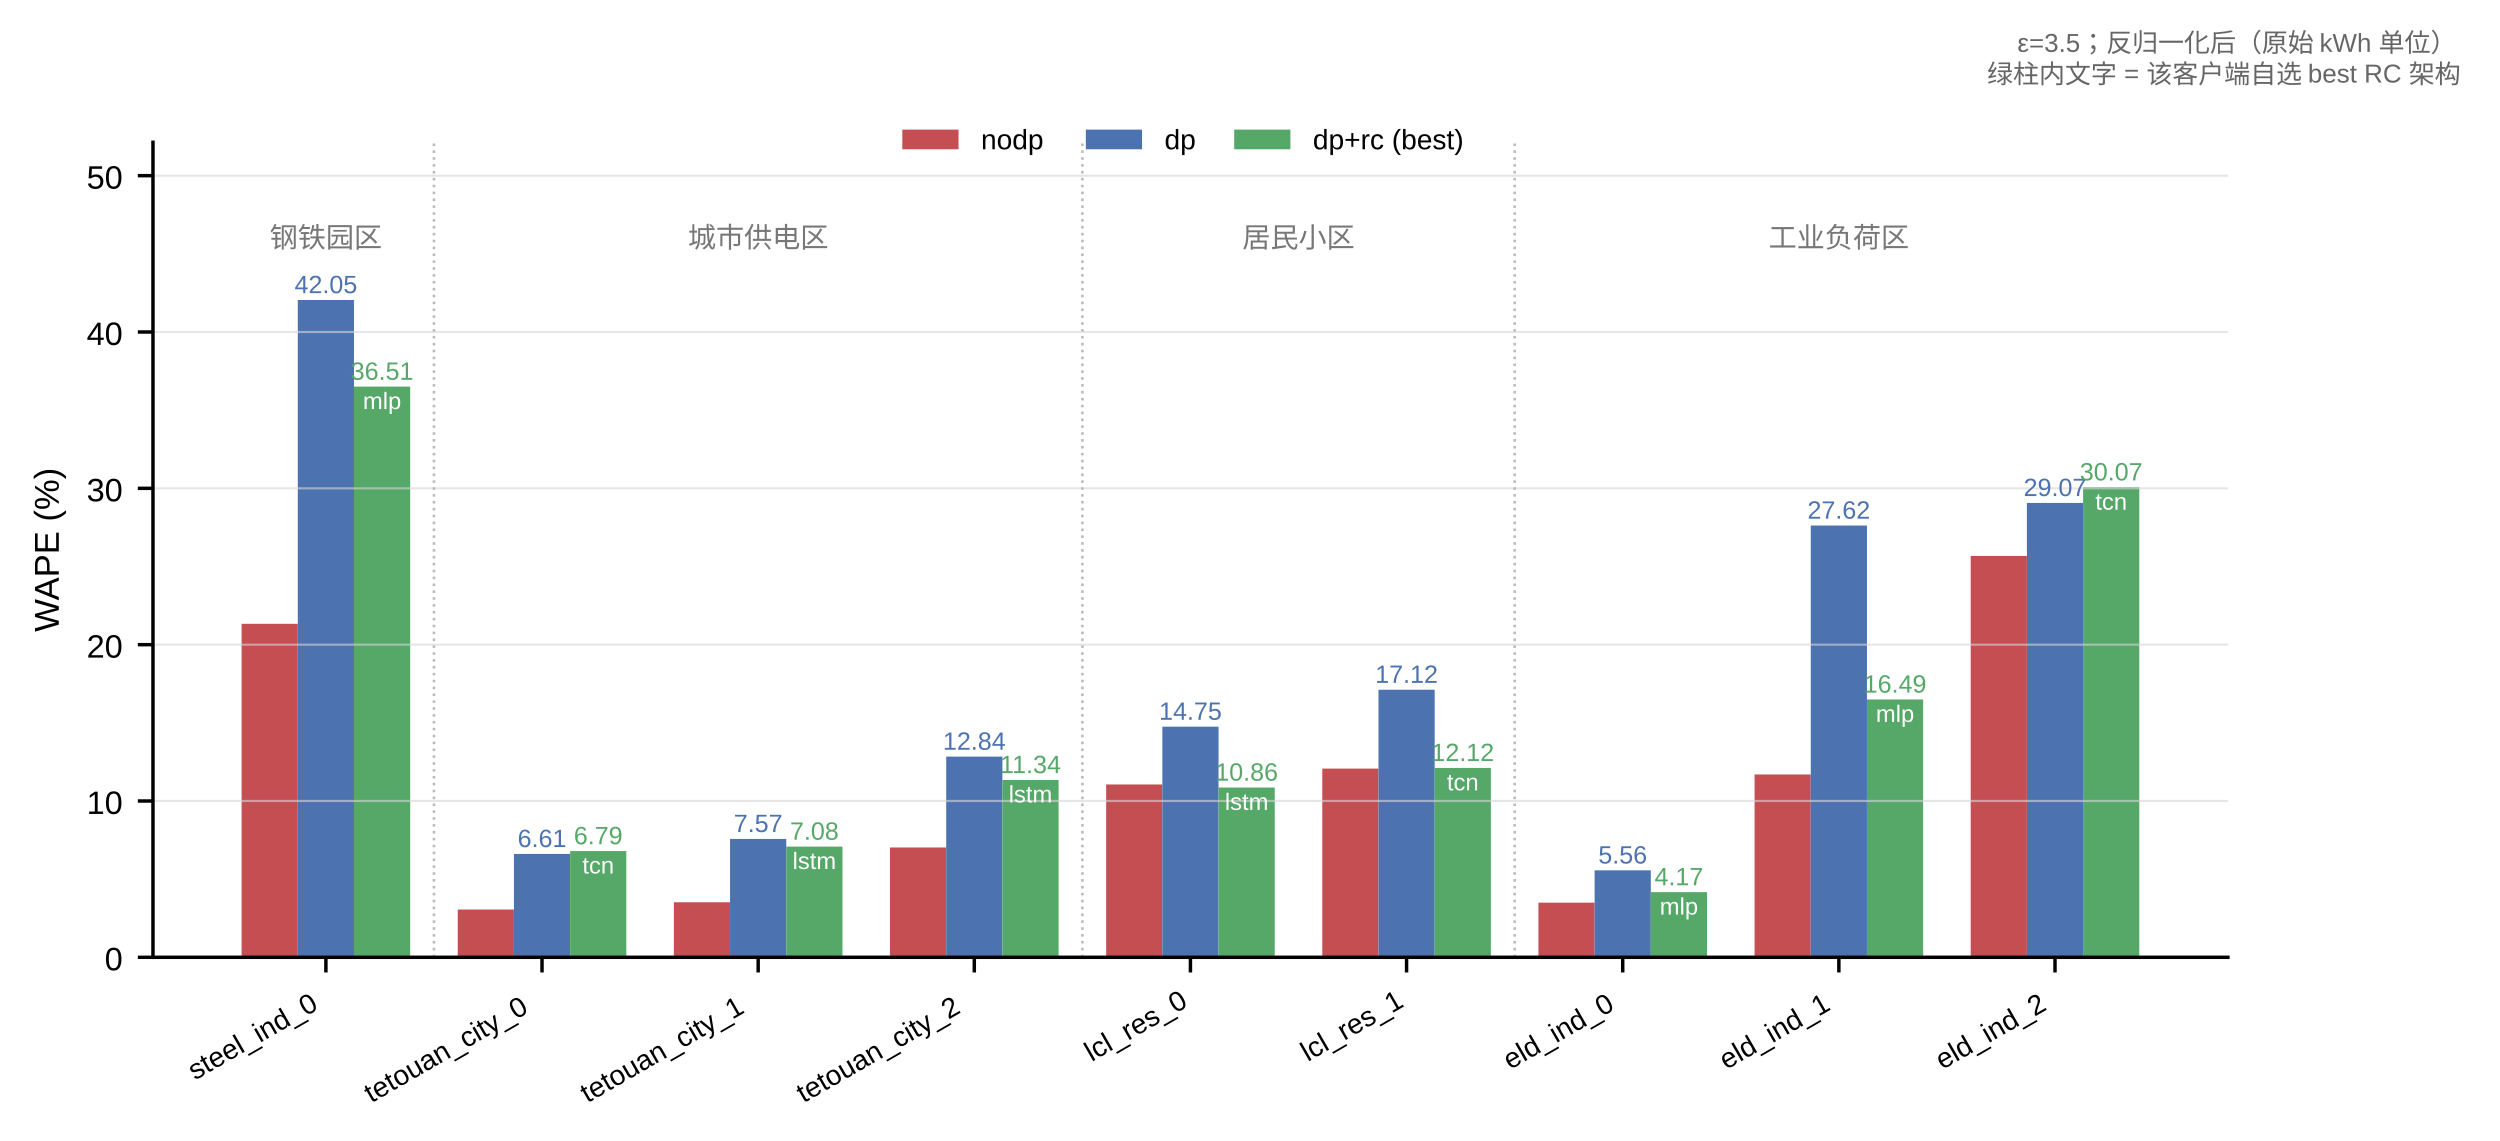
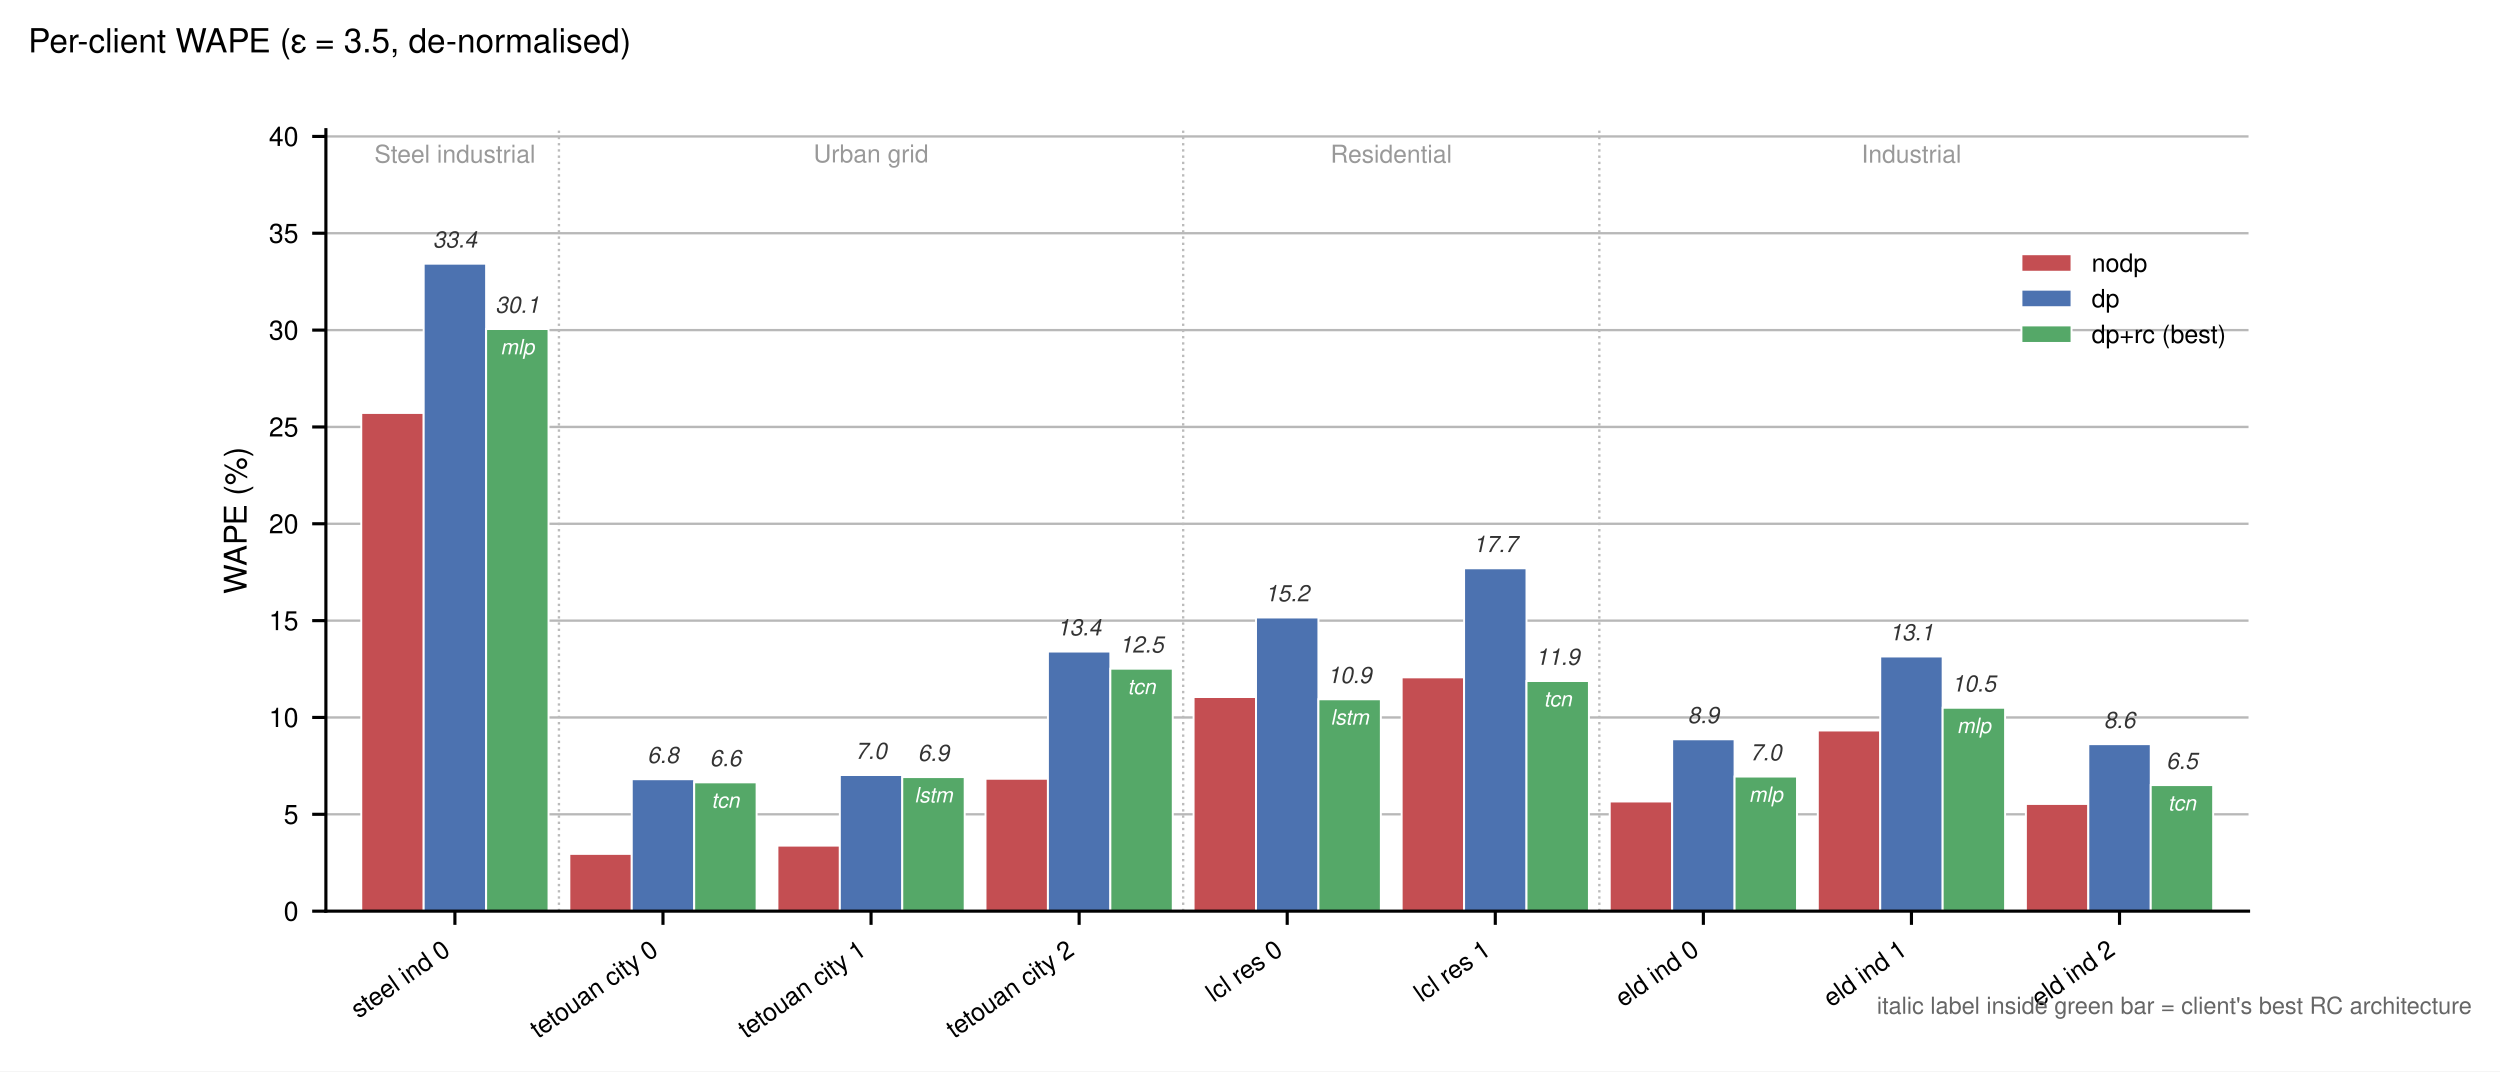
- <svg xmlns="http://www.w3.org/2000/svg" xmlns:xlink="http://www.w3.org/1999/xlink" width="578.188pt" height="263.821pt" viewBox="0 0 578.188 263.821" version="1.1">
+ <svg xmlns="http://www.w3.org/2000/svg" xmlns:xlink="http://www.w3.org/1999/xlink" width="638.496pt" height="273.609pt" viewBox="0 0 638.496 273.609" version="1.1">
  <defs>
    <style type="text/css">*{stroke-linejoin: round; stroke-linecap: butt}</style>
  </defs>
  <g id="figure_1">
    <g id="patch_1">
-       <path d="M 0 263.821  L 578.188 263.821  L 578.188 0  L 0 0  z " style="fill: #ffffff" />
+       <path d="M 0 273.609  L 638.496 273.609  L 638.496 0  L 0 0  z " style="fill: #ffffff" />
    </g>
    <g id="axes_1">
      <g id="patch_2">
-         <path d="M 35.38 221.4  L 515.26 221.4  L 515.26 32.904  L 35.38 32.904  z " style="fill: #ffffff" />
-       </g>
-       <g id="patch_3">
-         <path d="M 55.875 221.4  L 68.871 221.4  L 68.871 144.264  L 55.875 144.264  z " clip-path="url(#pe31893b11b)" style="fill: #c44e52" />
-       </g>
-       <g id="patch_4">
-         <path d="M 105.862 221.4  L 118.859 221.4  L 118.859 210.346  L 105.862 210.346  z " clip-path="url(#pe31893b11b)" style="fill: #c44e52" />
-       </g>
-       <g id="patch_5">
-         <path d="M 155.85 221.4  L 168.846 221.4  L 168.846 208.669  L 155.85 208.669  z " clip-path="url(#pe31893b11b)" style="fill: #c44e52" />
-       </g>
-       <g id="patch_6">
-         <path d="M 205.837 221.4  L 218.834 221.4  L 218.834 195.996  L 205.837 195.996  z " clip-path="url(#pe31893b11b)" style="fill: #c44e52" />
-       </g>
-       <g id="patch_7">
-         <path d="M 255.825 221.4  L 268.821 221.4  L 268.821 181.425  L 255.825 181.425  z " clip-path="url(#pe31893b11b)" style="fill: #c44e52" />
-       </g>
-       <g id="patch_8">
-         <path d="M 305.812 221.4  L 318.809 221.4  L 318.809 177.756  L 305.812 177.756  z " clip-path="url(#pe31893b11b)" style="fill: #c44e52" />
-       </g>
-       <g id="patch_9">
-         <path d="M 355.8 221.4  L 368.796 221.4  L 368.796 208.76  L 355.8 208.76  z " clip-path="url(#pe31893b11b)" style="fill: #c44e52" />
-       </g>
-       <g id="patch_10">
-         <path d="M 405.787 221.4  L 418.784 221.4  L 418.784 179.119  L 405.787 179.119  z " clip-path="url(#pe31893b11b)" style="fill: #c44e52" />
-       </g>
-       <g id="patch_11">
-         <path d="M 455.775 221.4  L 468.771 221.4  L 468.771 128.566  L 455.775 128.566  z " clip-path="url(#pe31893b11b)" style="fill: #c44e52" />
-       </g>
-       <g id="patch_12">
-         <path d="M 68.871 221.4  L 81.868 221.4  L 81.868 69.387  L 68.871 69.387  z " clip-path="url(#pe31893b11b)" style="fill: #4c72b0" />
-       </g>
-       <g id="patch_13">
-         <path d="M 118.859 221.4  L 131.856 221.4  L 131.856 197.487  L 118.859 197.487  z " clip-path="url(#pe31893b11b)" style="fill: #4c72b0" />
-       </g>
-       <g id="patch_14">
-         <path d="M 168.846 221.4  L 181.843 221.4  L 181.843 194.017  L 168.846 194.017  z " clip-path="url(#pe31893b11b)" style="fill: #4c72b0" />
-       </g>
-       <g id="patch_15">
-         <path d="M 218.834 221.4  L 231.831 221.4  L 231.831 174.979  L 218.834 174.979  z " clip-path="url(#pe31893b11b)" style="fill: #4c72b0" />
-       </g>
-       <g id="patch_16">
-         <path d="M 268.821 221.4  L 281.818 221.4  L 281.818 168.056  L 268.821 168.056  z " clip-path="url(#pe31893b11b)" style="fill: #4c72b0" />
-       </g>
-       <g id="patch_17">
-         <path d="M 318.809 221.4  L 331.806 221.4  L 331.806 159.514  L 318.809 159.514  z " clip-path="url(#pe31893b11b)" style="fill: #4c72b0" />
-       </g>
-       <g id="patch_18">
-         <path d="M 368.796 221.4  L 381.793 221.4  L 381.793 201.293  L 368.796 201.293  z " clip-path="url(#pe31893b11b)" style="fill: #4c72b0" />
-       </g>
-       <g id="patch_19">
-         <path d="M 418.784 221.4  L 431.781 221.4  L 431.781 121.542  L 418.784 121.542  z " clip-path="url(#pe31893b11b)" style="fill: #4c72b0" />
-       </g>
-       <g id="patch_20">
-         <path d="M 468.771 221.4  L 481.768 221.4  L 481.768 116.311  L 468.771 116.311  z " clip-path="url(#pe31893b11b)" style="fill: #4c72b0" />
-       </g>
-       <g id="patch_21">
-         <path d="M 81.868 221.4  L 94.865 221.4  L 94.865 89.419  L 81.868 89.419  z " clip-path="url(#pe31893b11b)" style="fill: #55a868" />
-       </g>
-       <g id="patch_22">
-         <path d="M 131.856 221.4  L 144.852 221.4  L 144.852 196.834  L 131.856 196.834  z " clip-path="url(#pe31893b11b)" style="fill: #55a868" />
-       </g>
-       <g id="patch_23">
-         <path d="M 181.843 221.4  L 194.84 221.4  L 194.84 195.793  L 181.843 195.793  z " clip-path="url(#pe31893b11b)" style="fill: #55a868" />
-       </g>
-       <g id="patch_24">
-         <path d="M 231.831 221.4  L 244.827 221.4  L 244.827 180.389  L 231.831 180.389  z " clip-path="url(#pe31893b11b)" style="fill: #55a868" />
-       </g>
-       <g id="patch_25">
-         <path d="M 281.818 221.4  L 294.815 221.4  L 294.815 182.13  L 281.818 182.13  z " clip-path="url(#pe31893b11b)" style="fill: #55a868" />
-       </g>
-       <g id="patch_26">
-         <path d="M 331.806 221.4  L 344.802 221.4  L 344.802 177.597  L 331.806 177.597  z " clip-path="url(#pe31893b11b)" style="fill: #55a868" />
-       </g>
-       <g id="patch_27">
-         <path d="M 381.793 221.4  L 394.79 221.4  L 394.79 206.321  L 381.793 206.321  z " clip-path="url(#pe31893b11b)" style="fill: #55a868" />
-       </g>
-       <g id="patch_28">
-         <path d="M 431.781 221.4  L 444.777 221.4  L 444.777 161.77  L 431.781 161.77  z " clip-path="url(#pe31893b11b)" style="fill: #55a868" />
-       </g>
-       <g id="patch_29">
-         <path d="M 481.768 221.4  L 494.765 221.4  L 494.765 112.69  L 481.768 112.69  z " clip-path="url(#pe31893b11b)" style="fill: #55a868" />
+         <path d="M 83.232 232.704  L 574.272 232.704  L 574.272 33.12  L 83.232 33.12  z " style="fill: #ffffff" />
      </g>
      <g id="matplotlib.axis_1">
        <g id="xtick_1">
          <g id="line2d_1">
            <defs>
-               <path id="mae142f0853" d="M 0 0  L 0 3.5  " style="stroke: #000000; stroke-width: 0.8" />
+               <path id="m968f1fcf17" d="M 0 0  L 0 3.5  " style="stroke: #000000; stroke-width: 0.8" />
            </defs>
            <g>
-               <use xlink:href="#mae142f0853" x="75.37" y="221.4" style="stroke: #000000; stroke-width: 0.8" />
+               <use xlink:href="#m968f1fcf17" x="116.181" y="232.704" style="stroke: #000000; stroke-width: 0.8" />
            </g>
          </g>
          <g id="text_1">
-             <text style="font-size: 6.5px; font-family: 'Microsoft YaHei', 'Arial', 'SimHei', 'DejaVu Sans', sans-serif" transform="translate(45.08547 249.9054) rotate(-30)">steel_ind_0</text>
+             <text style="font: 6.4px 'Helvetica', 'Arial', 'DejaVu Sans', sans-serif" transform="translate(91.55386 260.1895) rotate(-35)">steel ind 0</text>
          </g>
        </g>
        <g id="xtick_2">
          <g id="line2d_2">
            <g>
-               <use xlink:href="#mae142f0853" x="125.357" y="221.4" style="stroke: #000000; stroke-width: 0.8" />
+               <use xlink:href="#m968f1fcf17" x="169.323" y="232.704" style="stroke: #000000; stroke-width: 0.8" />
            </g>
          </g>
          <g id="text_2">
-             <text style="font-size: 6.5px; font-family: 'Microsoft YaHei', 'Arial', 'SimHei', 'DejaVu Sans', sans-serif" transform="translate(85.86489 255.1839) rotate(-30)">tetouan_city_0</text>
+             <text style="font: 6.4px 'Helvetica', 'Arial', 'DejaVu Sans', sans-serif" transform="translate(137.369 265.3059) rotate(-35)">tetouan city 0</text>
          </g>
        </g>
        <g id="xtick_3">
          <g id="line2d_3">
            <g>
-               <use xlink:href="#mae142f0853" x="175.345" y="221.4" style="stroke: #000000; stroke-width: 0.8" />
+               <use xlink:href="#m968f1fcf17" x="222.466" y="232.704" style="stroke: #000000; stroke-width: 0.8" />
            </g>
          </g>
          <g id="text_3">
-             <text style="font-size: 6.5px; font-family: 'Microsoft YaHei', 'Arial', 'SimHei', 'DejaVu Sans', sans-serif" transform="translate(135.8524 255.1839) rotate(-30)">tetouan_city_1</text>
+             <text style="font: 6.4px 'Helvetica', 'Arial', 'DejaVu Sans', sans-serif" transform="translate(190.5118 265.3059) rotate(-35)">tetouan city 1</text>
          </g>
        </g>
        <g id="xtick_4">
          <g id="line2d_4">
            <g>
-               <use xlink:href="#mae142f0853" x="225.332" y="221.4" style="stroke: #000000; stroke-width: 0.8" />
+               <use xlink:href="#m968f1fcf17" x="275.609" y="232.704" style="stroke: #000000; stroke-width: 0.8" />
            </g>
          </g>
          <g id="text_4">
-             <text style="font-size: 6.5px; font-family: 'Microsoft YaHei', 'Arial', 'SimHei', 'DejaVu Sans', sans-serif" transform="translate(185.8399 255.1839) rotate(-30)">tetouan_city_2</text>
+             <text style="font: 6.4px 'Helvetica', 'Arial', 'DejaVu Sans', sans-serif" transform="translate(243.6547 265.3059) rotate(-35)">tetouan city 2</text>
          </g>
        </g>
        <g id="xtick_5">
          <g id="line2d_5">
            <g>
-               <use xlink:href="#mae142f0853" x="275.32" y="221.4" style="stroke: #000000; stroke-width: 0.8" />
+               <use xlink:href="#m968f1fcf17" x="328.752" y="232.704" style="stroke: #000000; stroke-width: 0.8" />
            </g>
          </g>
          <g id="text_5">
-             <text style="font-size: 6.5px; font-family: 'Microsoft YaHei', 'Arial', 'SimHei', 'DejaVu Sans', sans-serif" transform="translate(252.4519 245.6236) rotate(-30)">lcl_res_0</text>
+             <text style="font: 6.4px 'Helvetica', 'Arial', 'DejaVu Sans', sans-serif" transform="translate(309.9609 256.1033) rotate(-35)">lcl res 0</text>
          </g>
        </g>
        <g id="xtick_6">
          <g id="line2d_6">
            <g>
-               <use xlink:href="#mae142f0853" x="325.307" y="221.4" style="stroke: #000000; stroke-width: 0.8" />
+               <use xlink:href="#m968f1fcf17" x="381.895" y="232.704" style="stroke: #000000; stroke-width: 0.8" />
            </g>
          </g>
          <g id="text_6">
-             <text style="font-size: 6.5px; font-family: 'Microsoft YaHei', 'Arial', 'SimHei', 'DejaVu Sans', sans-serif" transform="translate(302.4394 245.6236) rotate(-30)">lcl_res_1</text>
+             <text style="font: 6.4px 'Helvetica', 'Arial', 'DejaVu Sans', sans-serif" transform="translate(363.1038 256.1033) rotate(-35)">lcl res 1</text>
          </g>
        </g>
        <g id="xtick_7">
          <g id="line2d_7">
            <g>
-               <use xlink:href="#mae142f0853" x="375.295" y="221.4" style="stroke: #000000; stroke-width: 0.8" />
+               <use xlink:href="#m968f1fcf17" x="435.038" y="232.704" style="stroke: #000000; stroke-width: 0.8" />
            </g>
          </g>
          <g id="text_7">
-             <text style="font-size: 6.5px; font-family: 'Microsoft YaHei', 'Arial', 'SimHei', 'DejaVu Sans', sans-serif" transform="translate(349.257 247.4537) rotate(-30)">eld_ind_0</text>
+             <text style="font: 6.4px 'Helvetica', 'Arial', 'DejaVu Sans', sans-serif" transform="translate(414.4887 257.3342) rotate(-35)">eld ind 0</text>
          </g>
        </g>
        <g id="xtick_8">
          <g id="line2d_8">
            <g>
-               <use xlink:href="#mae142f0853" x="425.282" y="221.4" style="stroke: #000000; stroke-width: 0.8" />
+               <use xlink:href="#m968f1fcf17" x="488.181" y="232.704" style="stroke: #000000; stroke-width: 0.8" />
            </g>
          </g>
          <g id="text_8">
-             <text style="font-size: 6.5px; font-family: 'Microsoft YaHei', 'Arial', 'SimHei', 'DejaVu Sans', sans-serif" transform="translate(399.2445 247.4537) rotate(-30)">eld_ind_1</text>
+             <text style="font: 6.4px 'Helvetica', 'Arial', 'DejaVu Sans', sans-serif" transform="translate(467.6316 257.3342) rotate(-35)">eld ind 1</text>
          </g>
        </g>
        <g id="xtick_9">
          <g id="line2d_9">
            <g>
-               <use xlink:href="#mae142f0853" x="475.27" y="221.4" style="stroke: #000000; stroke-width: 0.8" />
+               <use xlink:href="#m968f1fcf17" x="541.323" y="232.704" style="stroke: #000000; stroke-width: 0.8" />
            </g>
          </g>
          <g id="text_9">
-             <text style="font-size: 6.5px; font-family: 'Microsoft YaHei', 'Arial', 'SimHei', 'DejaVu Sans', sans-serif" transform="translate(449.232 247.4537) rotate(-30)">eld_ind_2</text>
+             <text style="font: 6.4px 'Helvetica', 'Arial', 'DejaVu Sans', sans-serif" transform="translate(520.7745 257.3342) rotate(-35)">eld ind 2</text>
          </g>
        </g>
      </g>
      <g id="matplotlib.axis_2">
        <g id="ytick_1">
          <g id="line2d_10">
-             <path d="M 35.38 221.4  L 515.26 221.4  " clip-path="url(#pe31893b11b)" style="fill: none; stroke: #d6d6d6; stroke-opacity: 0.6; stroke-width: 0.5; stroke-linecap: square" />
+             <path d="M 83.232 232.704  L 574.272 232.704  " clip-path="url(#pafa26eeabe)" style="fill: none; stroke: #b0b0b0; stroke-opacity: 0.9; stroke-width: 0.6; stroke-linecap: square" />
          </g>
          <g id="line2d_11">
            <defs>
-               <path id="m4182c97a29" d="M 0 0  L -3.5 0  " style="stroke: #000000; stroke-width: 0.8" />
+               <path id="ma502454976" d="M 0 0  L -3.5 0  " style="stroke: #000000; stroke-width: 0.8" />
            </defs>
            <g>
-               <use xlink:href="#m4182c97a29" x="35.38" y="221.4" style="stroke: #000000; stroke-width: 0.8" />
+               <use xlink:href="#ma502454976" x="83.232" y="232.704" style="stroke: #000000; stroke-width: 0.8" />
            </g>
          </g>
          <g id="text_10">
-             <text style="font-size: 7.5px; font-family: 'Microsoft YaHei', 'Arial', 'SimHei', 'DejaVu Sans', sans-serif; text-anchor: end" x="28.38" y="224.398" transform="rotate(-0 28.37984 224.3977)">0</text>
+             <text style="font: 6.8px 'Helvetica', 'Arial', 'DejaVu Sans', sans-serif; text-anchor: end" x="76.232" y="235.138" transform="rotate(-0 76.232 235.1377)">0</text>
          </g>
        </g>
        <g id="ytick_2">
          <g id="line2d_12">
-             <path d="M 35.38 185.246  L 515.26 185.246  " clip-path="url(#pe31893b11b)" style="fill: none; stroke: #d6d6d6; stroke-opacity: 0.6; stroke-width: 0.5; stroke-linecap: square" />
+             <path d="M 83.232 207.971  L 574.272 207.971  " clip-path="url(#pafa26eeabe)" style="fill: none; stroke: #b0b0b0; stroke-opacity: 0.9; stroke-width: 0.6; stroke-linecap: square" />
          </g>
          <g id="line2d_13">
            <g>
-               <use xlink:href="#m4182c97a29" x="35.38" y="185.246" style="stroke: #000000; stroke-width: 0.8" />
+               <use xlink:href="#ma502454976" x="83.232" y="207.971" style="stroke: #000000; stroke-width: 0.8" />
            </g>
          </g>
          <g id="text_11">
-             <text style="font-size: 7.5px; font-family: 'Microsoft YaHei', 'Arial', 'SimHei', 'DejaVu Sans', sans-serif; text-anchor: end" x="28.38" y="188.244" transform="rotate(-0 28.37984 188.2441)">10</text>
+             <text style="font: 6.8px 'Helvetica', 'Arial', 'DejaVu Sans', sans-serif; text-anchor: end" x="76.232" y="210.405" transform="rotate(-0 76.232 210.4046)">5</text>
          </g>
        </g>
        <g id="ytick_3">
          <g id="line2d_14">
-             <path d="M 35.38 149.093  L 515.26 149.093  " clip-path="url(#pe31893b11b)" style="fill: none; stroke: #d6d6d6; stroke-opacity: 0.6; stroke-width: 0.5; stroke-linecap: square" />
+             <path d="M 83.232 183.238  L 574.272 183.238  " clip-path="url(#pafa26eeabe)" style="fill: none; stroke: #b0b0b0; stroke-opacity: 0.9; stroke-width: 0.6; stroke-linecap: square" />
          </g>
          <g id="line2d_15">
            <g>
-               <use xlink:href="#m4182c97a29" x="35.38" y="149.093" style="stroke: #000000; stroke-width: 0.8" />
+               <use xlink:href="#ma502454976" x="83.232" y="183.238" style="stroke: #000000; stroke-width: 0.8" />
            </g>
          </g>
          <g id="text_12">
-             <text style="font-size: 7.5px; font-family: 'Microsoft YaHei', 'Arial', 'SimHei', 'DejaVu Sans', sans-serif; text-anchor: end" x="28.38" y="152.091" transform="rotate(-0 28.37984 152.0906)">20</text>
+             <text style="font: 6.8px 'Helvetica', 'Arial', 'DejaVu Sans', sans-serif; text-anchor: end" x="76.232" y="185.672" transform="rotate(-0 76.232 185.6715)">10</text>
          </g>
        </g>
        <g id="ytick_4">
          <g id="line2d_16">
-             <path d="M 35.38 112.939  L 515.26 112.939  " clip-path="url(#pe31893b11b)" style="fill: none; stroke: #d6d6d6; stroke-opacity: 0.6; stroke-width: 0.5; stroke-linecap: square" />
+             <path d="M 83.232 158.505  L 574.272 158.505  " clip-path="url(#pafa26eeabe)" style="fill: none; stroke: #b0b0b0; stroke-opacity: 0.9; stroke-width: 0.6; stroke-linecap: square" />
          </g>
          <g id="line2d_17">
            <g>
-               <use xlink:href="#m4182c97a29" x="35.38" y="112.939" style="stroke: #000000; stroke-width: 0.8" />
+               <use xlink:href="#ma502454976" x="83.232" y="158.505" style="stroke: #000000; stroke-width: 0.8" />
            </g>
          </g>
          <g id="text_13">
-             <text style="font-size: 7.5px; font-family: 'Microsoft YaHei', 'Arial', 'SimHei', 'DejaVu Sans', sans-serif; text-anchor: end" x="28.38" y="115.937" transform="rotate(-0 28.37984 115.937)">30</text>
+             <text style="font: 6.8px 'Helvetica', 'Arial', 'DejaVu Sans', sans-serif; text-anchor: end" x="76.232" y="160.938" transform="rotate(-0 76.232 160.9384)">15</text>
          </g>
        </g>
        <g id="ytick_5">
          <g id="line2d_18">
-             <path d="M 35.38 76.786  L 515.26 76.786  " clip-path="url(#pe31893b11b)" style="fill: none; stroke: #d6d6d6; stroke-opacity: 0.6; stroke-width: 0.5; stroke-linecap: square" />
+             <path d="M 83.232 133.772  L 574.272 133.772  " clip-path="url(#pafa26eeabe)" style="fill: none; stroke: #b0b0b0; stroke-opacity: 0.9; stroke-width: 0.6; stroke-linecap: square" />
          </g>
          <g id="line2d_19">
            <g>
-               <use xlink:href="#m4182c97a29" x="35.38" y="76.786" style="stroke: #000000; stroke-width: 0.8" />
+               <use xlink:href="#ma502454976" x="83.232" y="133.772" style="stroke: #000000; stroke-width: 0.8" />
            </g>
          </g>
          <g id="text_14">
-             <text style="font-size: 7.5px; font-family: 'Microsoft YaHei', 'Arial', 'SimHei', 'DejaVu Sans', sans-serif; text-anchor: end" x="28.38" y="79.783" transform="rotate(-0 28.37984 79.78348)">40</text>
+             <text style="font: 6.8px 'Helvetica', 'Arial', 'DejaVu Sans', sans-serif; text-anchor: end" x="76.232" y="136.205" transform="rotate(-0 76.232 136.2054)">20</text>
          </g>
        </g>
        <g id="ytick_6">
          <g id="line2d_20">
-             <path d="M 35.38 40.632  L 515.26 40.632  " clip-path="url(#pe31893b11b)" style="fill: none; stroke: #d6d6d6; stroke-opacity: 0.6; stroke-width: 0.5; stroke-linecap: square" />
+             <path d="M 83.232 109.039  L 574.272 109.039  " clip-path="url(#pafa26eeabe)" style="fill: none; stroke: #b0b0b0; stroke-opacity: 0.9; stroke-width: 0.6; stroke-linecap: square" />
          </g>
          <g id="line2d_21">
            <g>
-               <use xlink:href="#m4182c97a29" x="35.38" y="40.632" style="stroke: #000000; stroke-width: 0.8" />
+               <use xlink:href="#ma502454976" x="83.232" y="109.039" style="stroke: #000000; stroke-width: 0.8" />
            </g>
          </g>
          <g id="text_15">
-             <text style="font-size: 7.5px; font-family: 'Microsoft YaHei', 'Arial', 'SimHei', 'DejaVu Sans', sans-serif; text-anchor: end" x="28.38" y="43.63" transform="rotate(-0 28.37984 43.62993)">50</text>
-           </g>
-         </g>
-         <g id="text_16">
-           <text style="font-size: 8px; font-family: 'Microsoft YaHei', 'Arial', 'SimHei', 'DejaVu Sans', sans-serif; text-anchor: middle" x="13.595" y="127.152" transform="rotate(-90 13.595 127.152)">WAPE (%)</text>
-         </g>
-       </g>
-       <g id="line2d_22">
-         <path d="M 100.364 221.4  L 100.364 32.904  " clip-path="url(#pe31893b11b)" style="fill: none; stroke-dasharray: 0.6,0.99; stroke-dashoffset: 0; stroke: #bbbbbb; stroke-width: 0.6" />
-       </g>
-       <g id="line2d_23">
-         <path d="M 250.326 221.4  L 250.326 32.904  " clip-path="url(#pe31893b11b)" style="fill: none; stroke-dasharray: 0.6,0.99; stroke-dashoffset: 0; stroke: #bbbbbb; stroke-width: 0.6" />
-       </g>
-       <g id="line2d_24">
-         <path d="M 350.301 221.4  L 350.301 32.904  " clip-path="url(#pe31893b11b)" style="fill: none; stroke-dasharray: 0.6,0.99; stroke-dashoffset: 0; stroke: #bbbbbb; stroke-width: 0.6" />
+             <text style="font: 6.8px 'Helvetica', 'Arial', 'DejaVu Sans', sans-serif; text-anchor: end" x="76.232" y="111.472" transform="rotate(-0 76.232 111.4723)">25</text>
+           </g>
+         </g>
+         <g id="ytick_7">
+           <g id="line2d_22">
+             <path d="M 83.232 84.306  L 574.272 84.306  " clip-path="url(#pafa26eeabe)" style="fill: none; stroke: #b0b0b0; stroke-opacity: 0.9; stroke-width: 0.6; stroke-linecap: square" />
+           </g>
+           <g id="line2d_23">
+             <g>
+               <use xlink:href="#ma502454976" x="83.232" y="84.306" style="stroke: #000000; stroke-width: 0.8" />
+             </g>
+           </g>
+           <g id="text_16">
+             <text style="font: 6.8px 'Helvetica', 'Arial', 'DejaVu Sans', sans-serif; text-anchor: end" x="76.232" y="86.739" transform="rotate(-0 76.232 86.7392)">30</text>
+           </g>
+         </g>
+         <g id="ytick_8">
+           <g id="line2d_24">
+             <path d="M 83.232 59.572  L 574.272 59.572  " clip-path="url(#pafa26eeabe)" style="fill: none; stroke: #b0b0b0; stroke-opacity: 0.9; stroke-width: 0.6; stroke-linecap: square" />
+           </g>
+           <g id="line2d_25">
+             <g>
+               <use xlink:href="#ma502454976" x="83.232" y="59.572" style="stroke: #000000; stroke-width: 0.8" />
+             </g>
+           </g>
+           <g id="text_17">
+             <text style="font: 6.8px 'Helvetica', 'Arial', 'DejaVu Sans', sans-serif; text-anchor: end" x="76.232" y="62.006" transform="rotate(-0 76.232 62.00613)">35</text>
+           </g>
+         </g>
+         <g id="ytick_9">
+           <g id="line2d_26">
+             <path d="M 83.232 34.839  L 574.272 34.839  " clip-path="url(#pafa26eeabe)" style="fill: none; stroke: #b0b0b0; stroke-opacity: 0.9; stroke-width: 0.6; stroke-linecap: square" />
+           </g>
+           <g id="line2d_27">
+             <g>
+               <use xlink:href="#ma502454976" x="83.232" y="34.839" style="stroke: #000000; stroke-width: 0.8" />
+             </g>
+           </g>
+           <g id="text_18">
+             <text style="font: 6.8px 'Helvetica', 'Arial', 'DejaVu Sans', sans-serif; text-anchor: end" x="76.232" y="37.273" transform="rotate(-0 76.232 37.27305)">40</text>
+           </g>
+         </g>
+         <g id="text_19">
+           <text style="font: 8px 'Helvetica', 'Arial', 'DejaVu Sans', sans-serif; text-anchor: middle" x="62.985" y="132.912" transform="rotate(-90 62.98537 132.912)">WAPE (%)</text>
+         </g>
+       </g>
+       <g id="patch_3">
+         <path d="M 92.266 232.704  L 108.209 232.704  L 108.209 105.466  L 92.266 105.466  z " clip-path="url(#pafa26eeabe)" style="fill: #c44e52; stroke: #ffffff; stroke-width: 0.5; stroke-linejoin: miter" />
+       </g>
+       <g id="patch_4">
+         <path d="M 145.409 232.704  L 161.352 232.704  L 161.352 218.074  L 145.409 218.074  z " clip-path="url(#pafa26eeabe)" style="fill: #c44e52; stroke: #ffffff; stroke-width: 0.5; stroke-linejoin: miter" />
+       </g>
+       <g id="patch_5">
+         <path d="M 198.552 232.704  L 214.495 232.704  L 214.495 215.967  L 198.552 215.967  z " clip-path="url(#pafa26eeabe)" style="fill: #c44e52; stroke: #ffffff; stroke-width: 0.5; stroke-linejoin: miter" />
+       </g>
+       <g id="patch_6">
+         <path d="M 251.695 232.704  L 267.638 232.704  L 267.638 198.896  L 251.695 198.896  z " clip-path="url(#pafa26eeabe)" style="fill: #c44e52; stroke: #ffffff; stroke-width: 0.5; stroke-linejoin: miter" />
+       </g>
+       <g id="patch_7">
+         <path d="M 304.838 232.704  L 320.781 232.704  L 320.781 178.01  L 304.838 178.01  z " clip-path="url(#pafa26eeabe)" style="fill: #c44e52; stroke: #ffffff; stroke-width: 0.5; stroke-linejoin: miter" />
+       </g>
+       <g id="patch_8">
+         <path d="M 357.981 232.704  L 373.923 232.704  L 373.923 172.99  L 357.981 172.99  z " clip-path="url(#pafa26eeabe)" style="fill: #c44e52; stroke: #ffffff; stroke-width: 0.5; stroke-linejoin: miter" />
+       </g>
+       <g id="patch_9">
+         <path d="M 411.123 232.704  L 427.066 232.704  L 427.066 204.693  L 411.123 204.693  z " clip-path="url(#pafa26eeabe)" style="fill: #c44e52; stroke: #ffffff; stroke-width: 0.5; stroke-linejoin: miter" />
+       </g>
+       <g id="patch_10">
+         <path d="M 464.266 232.704  L 480.209 232.704  L 480.209 186.567  L 464.266 186.567  z " clip-path="url(#pafa26eeabe)" style="fill: #c44e52; stroke: #ffffff; stroke-width: 0.5; stroke-linejoin: miter" />
+       </g>
+       <g id="patch_11">
+         <path d="M 517.409 232.704  L 533.352 232.704  L 533.352 205.322  L 517.409 205.322  z " clip-path="url(#pafa26eeabe)" style="fill: #c44e52; stroke: #ffffff; stroke-width: 0.5; stroke-linejoin: miter" />
+       </g>
+       <g id="patch_12">
+         <path d="M 108.209 232.704  L 124.152 232.704  L 124.152 67.349  L 108.209 67.349  z " clip-path="url(#pafa26eeabe)" style="fill: #4c72b0; stroke: #ffffff; stroke-width: 0.5; stroke-linejoin: miter" />
+       </g>
+       <g id="patch_13">
+         <path d="M 161.352 232.704  L 177.295 232.704  L 177.295 199.003  L 161.352 199.003  z " clip-path="url(#pafa26eeabe)" style="fill: #4c72b0; stroke: #ffffff; stroke-width: 0.5; stroke-linejoin: miter" />
+       </g>
+       <g id="patch_14">
+         <path d="M 214.495 232.704  L 230.438 232.704  L 230.438 197.945  L 214.495 197.945  z " clip-path="url(#pafa26eeabe)" style="fill: #4c72b0; stroke: #ffffff; stroke-width: 0.5; stroke-linejoin: miter" />
+       </g>
+       <g id="patch_15">
+         <path d="M 267.638 232.704  L 283.581 232.704  L 283.581 166.402  L 267.638 166.402  z " clip-path="url(#pafa26eeabe)" style="fill: #4c72b0; stroke: #ffffff; stroke-width: 0.5; stroke-linejoin: miter" />
+       </g>
+       <g id="patch_16">
+         <path d="M 320.781 232.704  L 336.723 232.704  L 336.723 157.7  L 320.781 157.7  z " clip-path="url(#pafa26eeabe)" style="fill: #4c72b0; stroke: #ffffff; stroke-width: 0.5; stroke-linejoin: miter" />
+       </g>
+       <g id="patch_17">
+         <path d="M 373.923 232.704  L 389.866 232.704  L 389.866 145.135  L 373.923 145.135  z " clip-path="url(#pafa26eeabe)" style="fill: #4c72b0; stroke: #ffffff; stroke-width: 0.5; stroke-linejoin: miter" />
+       </g>
+       <g id="patch_18">
+         <path d="M 427.066 232.704  L 443.009 232.704  L 443.009 188.811  L 427.066 188.811  z " clip-path="url(#pafa26eeabe)" style="fill: #4c72b0; stroke: #ffffff; stroke-width: 0.5; stroke-linejoin: miter" />
+       </g>
+       <g id="patch_19">
+         <path d="M 480.209 232.704  L 496.152 232.704  L 496.152 167.66  L 480.209 167.66  z " clip-path="url(#pafa26eeabe)" style="fill: #4c72b0; stroke: #ffffff; stroke-width: 0.5; stroke-linejoin: miter" />
+       </g>
+       <g id="patch_20">
+         <path d="M 533.352 232.704  L 549.295 232.704  L 549.295 190.057  L 533.352 190.057  z " clip-path="url(#pafa26eeabe)" style="fill: #4c72b0; stroke: #ffffff; stroke-width: 0.5; stroke-linejoin: miter" />
+       </g>
+       <g id="patch_21">
+         <path d="M 124.152 232.704  L 140.095 232.704  L 140.095 84.023  L 124.152 84.023  z " clip-path="url(#pafa26eeabe)" style="fill: #55a868; stroke: #ffffff; stroke-width: 0.5; stroke-linejoin: miter" />
+       </g>
+       <g id="patch_22">
+         <path d="M 177.295 232.704  L 193.238 232.704  L 193.238 199.811  L 177.295 199.811  z " clip-path="url(#pafa26eeabe)" style="fill: #55a868; stroke: #ffffff; stroke-width: 0.5; stroke-linejoin: miter" />
+       </g>
+       <g id="patch_23">
+         <path d="M 230.438 232.704  L 246.381 232.704  L 246.381 198.468  L 230.438 198.468  z " clip-path="url(#pafa26eeabe)" style="fill: #55a868; stroke: #ffffff; stroke-width: 0.5; stroke-linejoin: miter" />
+       </g>
+       <g id="patch_24">
+         <path d="M 283.581 232.704  L 299.523 232.704  L 299.523 170.788  L 283.581 170.788  z " clip-path="url(#pafa26eeabe)" style="fill: #55a868; stroke: #ffffff; stroke-width: 0.5; stroke-linejoin: miter" />
+       </g>
+       <g id="patch_25">
+         <path d="M 336.723 232.704  L 352.666 232.704  L 352.666 178.59  L 336.723 178.59  z " clip-path="url(#pafa26eeabe)" style="fill: #55a868; stroke: #ffffff; stroke-width: 0.5; stroke-linejoin: miter" />
+       </g>
+       <g id="patch_26">
+         <path d="M 389.866 232.704  L 405.809 232.704  L 405.809 173.93  L 389.866 173.93  z " clip-path="url(#pafa26eeabe)" style="fill: #55a868; stroke: #ffffff; stroke-width: 0.5; stroke-linejoin: miter" />
+       </g>
+       <g id="patch_27">
+         <path d="M 443.009 232.704  L 458.952 232.704  L 458.952 198.325  L 443.009 198.325  z " clip-path="url(#pafa26eeabe)" style="fill: #55a868; stroke: #ffffff; stroke-width: 0.5; stroke-linejoin: miter" />
+       </g>
+       <g id="patch_28">
+         <path d="M 496.152 232.704  L 512.095 232.704  L 512.095 180.752  L 496.152 180.752  z " clip-path="url(#pafa26eeabe)" style="fill: #55a868; stroke: #ffffff; stroke-width: 0.5; stroke-linejoin: miter" />
+       </g>
+       <g id="patch_29">
+         <path d="M 549.295 232.704  L 565.238 232.704  L 565.238 200.503  L 549.295 200.503  z " clip-path="url(#pafa26eeabe)" style="fill: #55a868; stroke: #ffffff; stroke-width: 0.5; stroke-linejoin: miter" />
+       </g>
+       <g id="line2d_28">
+         <path d="M 142.752 232.704  L 142.752 33.12  " clip-path="url(#pafa26eeabe)" style="fill: none; stroke-dasharray: 0.6,0.99; stroke-dashoffset: 0; stroke: #bbbbbb; stroke-width: 0.6" />
+       </g>
+       <g id="line2d_29">
+         <path d="M 302.181 232.704  L 302.181 33.12  " clip-path="url(#pafa26eeabe)" style="fill: none; stroke-dasharray: 0.6,0.99; stroke-dashoffset: 0; stroke: #bbbbbb; stroke-width: 0.6" />
+       </g>
+       <g id="line2d_30">
+         <path d="M 408.466 232.704  L 408.466 33.12  " clip-path="url(#pafa26eeabe)" style="fill: none; stroke-dasharray: 0.6,0.99; stroke-dashoffset: 0; stroke: #bbbbbb; stroke-width: 0.6" />
      </g>
      <g id="patch_30">
-         <path d="M 35.38 221.4  L 35.38 32.904  " style="fill: none; stroke: #000000; stroke-width: 0.8; stroke-linejoin: miter; stroke-linecap: square" />
+         <path d="M 83.232 232.704  L 83.232 33.12  " style="fill: none; stroke: #000000; stroke-width: 0.8; stroke-linejoin: miter; stroke-linecap: square" />
      </g>
      <g id="patch_31">
-         <path d="M 35.38 221.4  L 515.26 221.4  " style="fill: none; stroke: #000000; stroke-width: 0.8; stroke-linejoin: miter; stroke-linecap: square" />
-       </g>
-       <g id="text_17">
-         <text style="font-size: 5.8px; font-family: 'Microsoft YaHei', 'Arial', 'SimHei', 'DejaVu Sans', sans-serif; text-anchor: middle; fill: #4c72b0" x="75.37" y="67.801" transform="rotate(-0 75.36984 67.80064)">42.05</text>
-       </g>
-       <g id="text_18">
-         <text style="font-size: 5.8px; font-family: 'Microsoft YaHei', 'Arial', 'SimHei', 'DejaVu Sans', sans-serif; text-anchor: middle; fill: #55a868" x="88.367" y="87.832" transform="rotate(-0 88.36659 87.83241)">36.51</text>
-       </g>
-       <g id="text_19">
-         <text style="font-size: 5.5px; font-family: 'Microsoft YaHei', 'Arial', 'SimHei', 'DejaVu Sans', sans-serif; text-anchor: middle; fill: #ffffff" x="88.367" y="94.611" transform="rotate(-0 88.36659 94.61081)">mlp</text>
+         <path d="M 83.232 232.704  L 574.272 232.704  " style="fill: none; stroke: #000000; stroke-width: 0.8; stroke-linejoin: miter; stroke-linecap: square" />
      </g>
      <g id="text_20">
-         <text style="font-size: 5.8px; font-family: 'Microsoft YaHei', 'Arial', 'SimHei', 'DejaVu Sans', sans-serif; text-anchor: middle; fill: #4c72b0" x="125.357" y="195.901" transform="rotate(-0 125.3573 195.9009)">6.61</text>
+         <text style="fill: #333333; font: italic 5.8px 'Helvetica', 'Arial', 'DejaVu Sans', sans-serif; text-anchor: middle" x="116.181" y="63.219" transform="rotate(-0 116.1806 63.21943)">33.4</text>
      </g>
      <g id="text_21">
-         <text style="font-size: 5.8px; font-family: 'Microsoft YaHei', 'Arial', 'SimHei', 'DejaVu Sans', sans-serif; text-anchor: middle; fill: #55a868" x="138.354" y="195.248" transform="rotate(-0 138.3541 195.2475)">6.79</text>
+         <text style="fill: #333333; font: italic 5.8px 'Helvetica', 'Arial', 'DejaVu Sans', sans-serif; text-anchor: middle" x="132.123" y="79.894" transform="rotate(-0 132.1234 79.89398)">30.1</text>
      </g>
      <g id="text_22">
-         <text style="font-size: 5.5px; font-family: 'Microsoft YaHei', 'Arial', 'SimHei', 'DejaVu Sans', sans-serif; text-anchor: middle; fill: #ffffff" x="138.354" y="202.026" transform="rotate(-0 138.3541 202.0259)">tcn</text>
+         <text style="fill: #ffffff; font: italic 5.4px 'Helvetica', 'Arial', 'DejaVu Sans', sans-serif; text-anchor: middle" x="132.123" y="90.493" transform="rotate(-0 132.1234 90.49269)">mlp</text>
      </g>
      <g id="text_23">
-         <text style="font-size: 5.8px; font-family: 'Microsoft YaHei', 'Arial', 'SimHei', 'DejaVu Sans', sans-serif; text-anchor: middle; fill: #4c72b0" x="175.345" y="192.431" transform="rotate(-0 175.3448 192.4308)">7.57</text>
+         <text style="fill: #333333; font: italic 5.8px 'Helvetica', 'Arial', 'DejaVu Sans', sans-serif; text-anchor: middle" x="169.323" y="194.874" transform="rotate(-0 169.3234 194.8737)">6.8</text>
      </g>
      <g id="text_24">
-         <text style="font-size: 5.8px; font-family: 'Microsoft YaHei', 'Arial', 'SimHei', 'DejaVu Sans', sans-serif; text-anchor: middle; fill: #55a868" x="188.342" y="194.207" transform="rotate(-0 188.3416 194.207)">7.08</text>
+         <text style="fill: #333333; font: italic 5.8px 'Helvetica', 'Arial', 'DejaVu Sans', sans-serif; text-anchor: middle" x="185.266" y="195.682" transform="rotate(-0 185.2663 195.6823)">6.6</text>
      </g>
      <g id="text_25">
-         <text style="font-size: 5.5px; font-family: 'Microsoft YaHei', 'Arial', 'SimHei', 'DejaVu Sans', sans-serif; text-anchor: middle; fill: #ffffff" x="188.342" y="200.985" transform="rotate(-0 188.3416 200.9854)">lstm</text>
+         <text style="fill: #ffffff; font: italic 5.4px 'Helvetica', 'Arial', 'DejaVu Sans', sans-serif; text-anchor: middle" x="185.266" y="206.281" transform="rotate(-0 185.2663 206.2811)">tcn</text>
      </g>
      <g id="text_26">
-         <text style="font-size: 5.8px; font-family: 'Microsoft YaHei', 'Arial', 'SimHei', 'DejaVu Sans', sans-serif; text-anchor: middle; fill: #4c72b0" x="225.332" y="173.393" transform="rotate(-0 225.3323 173.3929)">12.84</text>
+         <text style="fill: #333333; font: italic 5.8px 'Helvetica', 'Arial', 'DejaVu Sans', sans-serif; text-anchor: middle" x="222.466" y="193.816" transform="rotate(-0 222.4663 193.8162)">7.0</text>
      </g>
      <g id="text_27">
-         <text style="font-size: 5.8px; font-family: 'Microsoft YaHei', 'Arial', 'SimHei', 'DejaVu Sans', sans-serif; text-anchor: middle; fill: #55a868" x="238.329" y="178.802" transform="rotate(-0 238.3291 178.8023)">11.34</text>
+         <text style="fill: #333333; font: italic 5.8px 'Helvetica', 'Arial', 'DejaVu Sans', sans-serif; text-anchor: middle" x="238.409" y="194.338" transform="rotate(-0 238.4091 194.3384)">6.9</text>
      </g>
      <g id="text_28">
-         <text style="font-size: 5.5px; font-family: 'Microsoft YaHei', 'Arial', 'SimHei', 'DejaVu Sans', sans-serif; text-anchor: middle; fill: #ffffff" x="238.329" y="185.581" transform="rotate(-0 238.3291 185.5807)">lstm</text>
+         <text style="fill: #ffffff; font: italic 5.4px 'Helvetica', 'Arial', 'DejaVu Sans', sans-serif; text-anchor: middle" x="238.409" y="204.937" transform="rotate(-0 238.4091 204.9371)">lstm</text>
      </g>
      <g id="text_29">
-         <text style="font-size: 5.8px; font-family: 'Microsoft YaHei', 'Arial', 'SimHei', 'DejaVu Sans', sans-serif; text-anchor: middle; fill: #4c72b0" x="275.32" y="166.47" transform="rotate(-0 275.3198 166.4698)">14.75</text>
+         <text style="fill: #333333; font: italic 5.8px 'Helvetica', 'Arial', 'DejaVu Sans', sans-serif; text-anchor: middle" x="275.609" y="162.273" transform="rotate(-0 275.6091 162.2726)">13.4</text>
      </g>
      <g id="text_30">
-         <text style="font-size: 5.8px; font-family: 'Microsoft YaHei', 'Arial', 'SimHei', 'DejaVu Sans', sans-serif; text-anchor: middle; fill: #55a868" x="288.317" y="180.543" transform="rotate(-0 288.3166 180.5431)">10.86</text>
+         <text style="fill: #333333; font: italic 5.8px 'Helvetica', 'Arial', 'DejaVu Sans', sans-serif; text-anchor: middle" x="291.552" y="166.659" transform="rotate(-0 291.552 166.6586)">12.5</text>
      </g>
      <g id="text_31">
-         <text style="font-size: 5.5px; font-family: 'Microsoft YaHei', 'Arial', 'SimHei', 'DejaVu Sans', sans-serif; text-anchor: middle; fill: #ffffff" x="288.317" y="187.321" transform="rotate(-0 288.3166 187.3214)">lstm</text>
+         <text style="fill: #ffffff; font: italic 5.4px 'Helvetica', 'Arial', 'DejaVu Sans', sans-serif; text-anchor: middle" x="291.552" y="177.257" transform="rotate(-0 291.552 177.2573)">tcn</text>
      </g>
      <g id="text_32">
-         <text style="font-size: 5.8px; font-family: 'Microsoft YaHei', 'Arial', 'SimHei', 'DejaVu Sans', sans-serif; text-anchor: middle; fill: #4c72b0" x="325.307" y="157.927" transform="rotate(-0 325.3073 157.9274)">17.12</text>
+         <text style="fill: #333333; font: italic 5.8px 'Helvetica', 'Arial', 'DejaVu Sans', sans-serif; text-anchor: middle" x="328.752" y="153.57" transform="rotate(-0 328.752 153.5704)">15.2</text>
      </g>
      <g id="text_33">
-         <text style="font-size: 5.8px; font-family: 'Microsoft YaHei', 'Arial', 'SimHei', 'DejaVu Sans', sans-serif; text-anchor: middle; fill: #55a868" x="338.304" y="176.011" transform="rotate(-0 338.3041 176.0106)">12.12</text>
+         <text style="fill: #333333; font: italic 5.8px 'Helvetica', 'Arial', 'DejaVu Sans', sans-serif; text-anchor: middle" x="344.695" y="174.461" transform="rotate(-0 344.6949 174.4608)">10.9</text>
      </g>
      <g id="text_34">
-         <text style="font-size: 5.5px; font-family: 'Microsoft YaHei', 'Arial', 'SimHei', 'DejaVu Sans', sans-serif; text-anchor: middle; fill: #ffffff" x="338.304" y="182.789" transform="rotate(-0 338.3041 182.789)">tcn</text>
+         <text style="fill: #ffffff; font: italic 5.4px 'Helvetica', 'Arial', 'DejaVu Sans', sans-serif; text-anchor: middle" x="344.695" y="185.06" transform="rotate(-0 344.6949 185.0595)">lstm</text>
      </g>
      <g id="text_35">
-         <text style="font-size: 5.8px; font-family: 'Microsoft YaHei', 'Arial', 'SimHei', 'DejaVu Sans', sans-serif; text-anchor: middle; fill: #4c72b0" x="375.295" y="199.707" transform="rotate(-0 375.2948 199.707)">5.56</text>
+         <text style="fill: #333333; font: italic 5.8px 'Helvetica', 'Arial', 'DejaVu Sans', sans-serif; text-anchor: middle" x="381.895" y="141.006" transform="rotate(-0 381.8949 141.0057)">17.7</text>
      </g>
      <g id="text_36">
-         <text style="font-size: 5.8px; font-family: 'Microsoft YaHei', 'Arial', 'SimHei', 'DejaVu Sans', sans-serif; text-anchor: middle; fill: #55a868" x="388.292" y="204.735" transform="rotate(-0 388.2916 204.735)">4.17</text>
+         <text style="fill: #333333; font: italic 5.8px 'Helvetica', 'Arial', 'DejaVu Sans', sans-serif; text-anchor: middle" x="397.838" y="169.801" transform="rotate(-0 397.8377 169.8011)">11.9</text>
      </g>
      <g id="text_37">
-         <text style="font-size: 5.5px; font-family: 'Microsoft YaHei', 'Arial', 'SimHei', 'DejaVu Sans', sans-serif; text-anchor: middle; fill: #ffffff" x="388.292" y="211.513" transform="rotate(-0 388.2916 211.5134)">mlp</text>
+         <text style="fill: #ffffff; font: italic 5.4px 'Helvetica', 'Arial', 'DejaVu Sans', sans-serif; text-anchor: middle" x="397.838" y="180.4" transform="rotate(-0 397.8377 180.3998)">tcn</text>
      </g>
      <g id="text_38">
-         <text style="font-size: 5.8px; font-family: 'Microsoft YaHei', 'Arial', 'SimHei', 'DejaVu Sans', sans-serif; text-anchor: middle; fill: #4c72b0" x="425.282" y="119.955" transform="rotate(-0 425.2823 119.9554)">27.62</text>
+         <text style="fill: #333333; font: italic 5.8px 'Helvetica', 'Arial', 'DejaVu Sans', sans-serif; text-anchor: middle" x="435.038" y="184.682" transform="rotate(-0 435.0377 184.6821)">8.9</text>
      </g>
      <g id="text_39">
-         <text style="font-size: 5.8px; font-family: 'Microsoft YaHei', 'Arial', 'SimHei', 'DejaVu Sans', sans-serif; text-anchor: middle; fill: #55a868" x="438.279" y="160.183" transform="rotate(-0 438.2791 160.1834)">16.49</text>
+         <text style="fill: #333333; font: italic 5.8px 'Helvetica', 'Arial', 'DejaVu Sans', sans-serif; text-anchor: middle" x="450.981" y="194.195" transform="rotate(-0 450.9806 194.1954)">7.0</text>
      </g>
      <g id="text_40">
-         <text style="font-size: 5.5px; font-family: 'Microsoft YaHei', 'Arial', 'SimHei', 'DejaVu Sans', sans-serif; text-anchor: middle; fill: #ffffff" x="438.279" y="166.962" transform="rotate(-0 438.2791 166.9618)">mlp</text>
+         <text style="fill: #ffffff; font: italic 5.4px 'Helvetica', 'Arial', 'DejaVu Sans', sans-serif; text-anchor: middle" x="450.981" y="204.794" transform="rotate(-0 450.9806 204.7941)">mlp</text>
      </g>
      <g id="text_41">
-         <text style="font-size: 5.8px; font-family: 'Microsoft YaHei', 'Arial', 'SimHei', 'DejaVu Sans', sans-serif; text-anchor: middle; fill: #4c72b0" x="475.27" y="114.724" transform="rotate(-0 475.2698 114.7242)">29.07</text>
+         <text style="fill: #333333; font: italic 5.8px 'Helvetica', 'Arial', 'DejaVu Sans', sans-serif; text-anchor: middle" x="488.181" y="163.531" transform="rotate(-0 488.1806 163.5308)">13.1</text>
      </g>
      <g id="text_42">
-         <text style="font-size: 5.8px; font-family: 'Microsoft YaHei', 'Arial', 'SimHei', 'DejaVu Sans', sans-serif; text-anchor: middle; fill: #55a868" x="488.267" y="111.104" transform="rotate(-0 488.2666 111.104)">30.07</text>
+         <text style="fill: #333333; font: italic 5.8px 'Helvetica', 'Arial', 'DejaVu Sans', sans-serif; text-anchor: middle" x="504.123" y="176.623" transform="rotate(-0 504.1234 176.6226)">10.5</text>
      </g>
      <g id="text_43">
-         <text style="font-size: 5.5px; font-family: 'Microsoft YaHei', 'Arial', 'SimHei', 'DejaVu Sans', sans-serif; text-anchor: middle; fill: #ffffff" x="488.267" y="117.882" transform="rotate(-0 488.2666 117.8824)">tcn</text>
+         <text style="fill: #ffffff; font: italic 5.4px 'Helvetica', 'Arial', 'DejaVu Sans', sans-serif; text-anchor: middle" x="504.123" y="187.221" transform="rotate(-0 504.1234 187.2213)">mlp</text>
      </g>
      <g id="text_44">
-         <text style="font-size: 6.5px; font-family: 'Microsoft YaHei', 'Arial', 'SimHei', 'DejaVu Sans', sans-serif; text-anchor: middle; fill: #777777" x="75.37" y="57.226" transform="rotate(-0 75.36984 57.22606)">钢铁园区</text>
+         <text style="fill: #333333; font: italic 5.8px 'Helvetica', 'Arial', 'DejaVu Sans', sans-serif; text-anchor: middle" x="541.323" y="185.928" transform="rotate(-0 541.3234 185.9277)">8.6</text>
      </g>
      <g id="text_45">
-         <text style="font-size: 6.5px; font-family: 'Microsoft YaHei', 'Arial', 'SimHei', 'DejaVu Sans', sans-serif; text-anchor: middle; fill: #777777" x="175.345" y="57.226" transform="rotate(-0 175.3448 57.22606)">城市供电区</text>
+         <text style="fill: #333333; font: italic 5.8px 'Helvetica', 'Arial', 'DejaVu Sans', sans-serif; text-anchor: middle" x="557.266" y="196.373" transform="rotate(-0 557.2663 196.3734)">6.5</text>
      </g>
      <g id="text_46">
-         <text style="font-size: 6.5px; font-family: 'Microsoft YaHei', 'Arial', 'SimHei', 'DejaVu Sans', sans-serif; text-anchor: middle; fill: #777777" x="300.314" y="57.226" transform="rotate(-0 300.3136 57.22606)">居民小区</text>
+         <text style="fill: #ffffff; font: italic 5.4px 'Helvetica', 'Arial', 'DejaVu Sans', sans-serif; text-anchor: middle" x="557.266" y="206.972" transform="rotate(-0 557.2663 206.9721)">tcn</text>
      </g>
      <g id="text_47">
-         <text style="font-size: 6.5px; font-family: 'Microsoft YaHei', 'Arial', 'SimHei', 'DejaVu Sans', sans-serif; text-anchor: middle; fill: #777777" x="425.282" y="57.226" transform="rotate(-0 425.2823 57.22606)">工业负荷区</text>
+         <text style="fill: #999999; font: 6.3px 'Helvetica', 'Arial', 'DejaVu Sans', sans-serif; text-anchor: middle" x="116.181" y="41.541" transform="rotate(-0 116.1806 41.54117)">Steel industrial</text>
+       </g>
+       <g id="text_48">
+         <text style="fill: #999999; font: 6.3px 'Helvetica', 'Arial', 'DejaVu Sans', sans-serif; text-anchor: middle" x="222.466" y="41.467" transform="rotate(-0 222.4663 41.46734)">Urban grid</text>
+       </g>
+       <g id="text_49">
+         <text style="fill: #999999; font: 6.3px 'Helvetica', 'Arial', 'DejaVu Sans', sans-serif; text-anchor: middle" x="355.323" y="41.541" transform="rotate(-0 355.3234 41.54117)">Residential</text>
+       </g>
+       <g id="text_50">
+         <text style="fill: #999999; font: 6.3px 'Helvetica', 'Arial', 'DejaVu Sans', sans-serif; text-anchor: middle" x="488.181" y="41.541" transform="rotate(-0 488.1806 41.54117)">Industrial</text>
      </g>
      <g id="legend_1">
        <g id="patch_32">
-           <path d="M 208.681 34.525  L 221.681 34.525  L 221.681 29.975  L 208.681 29.975  z " style="fill: #c44e52" />
-         </g>
-         <g id="text_48">
-           <text style="font-size: 6.5px; font-family: 'Microsoft YaHei', 'Arial', 'SimHei', 'DejaVu Sans', sans-serif; text-anchor: start" x="226.881" y="34.525" transform="rotate(-0 226.8811 34.52514)">nodp</text>
+           <path d="M 516.269 69.407  L 529.069 69.407  L 529.069 64.927  L 516.269 64.927  z " style="fill: #c44e52; stroke: #ffffff; stroke-width: 0.5; stroke-linejoin: miter" />
+         </g>
+         <g id="text_51">
+           <text style="font: 6.4px 'Helvetica', 'Arial', 'DejaVu Sans', sans-serif; text-anchor: start" x="534.189" y="69.407" transform="rotate(-0 534.189 69.40692)">nodp</text>
        </g>
        <g id="patch_33">
-           <path d="M 251.129 34.525  L 264.129 34.525  L 264.129 29.975  L 251.129 29.975  z " style="fill: #4c72b0" />
-         </g>
-         <g id="text_49">
-           <text style="font-size: 6.5px; font-family: 'Microsoft YaHei', 'Arial', 'SimHei', 'DejaVu Sans', sans-serif; text-anchor: start" x="269.329" y="34.525" transform="rotate(-0 269.3292 34.52514)">dp</text>
+           <path d="M 516.269 78.46  L 529.069 78.46  L 529.069 73.98  L 516.269 73.98  z " style="fill: #4c72b0; stroke: #ffffff; stroke-width: 0.5; stroke-linejoin: miter" />
+         </g>
+         <g id="text_52">
+           <text style="font: 6.4px 'Helvetica', 'Arial', 'DejaVu Sans', sans-serif; text-anchor: start" x="534.189" y="78.46" transform="rotate(-0 534.189 78.45992)">dp</text>
        </g>
        <g id="patch_34">
-           <path d="M 285.439 34.525  L 298.439 34.525  L 298.439 29.975  L 285.439 29.975  z " style="fill: #55a868" />
-         </g>
-         <g id="text_50">
-           <text style="font-size: 6.5px; font-family: 'Microsoft YaHei', 'Arial', 'SimHei', 'DejaVu Sans', sans-serif; text-anchor: start" x="303.639" y="34.525" transform="rotate(-0 303.639 34.52514)">dp+rc (best)</text>
+           <path d="M 516.269 87.591  L 529.069 87.591  L 529.069 83.111  L 516.269 83.111  z " style="fill: #55a868; stroke: #ffffff; stroke-width: 0.5; stroke-linejoin: miter" />
+         </g>
+         <g id="text_53">
+           <text style="font: 6.4px 'Helvetica', 'Arial', 'DejaVu Sans', sans-serif; text-anchor: start" x="534.189" y="87.591" transform="rotate(-0 534.189 87.59092)">dp+rc (best)</text>
        </g>
      </g>
    </g>
-     <g id="text_51">
-       <text style="font-size: 6px; font-family: 'Microsoft YaHei', 'Arial', 'SimHei', 'DejaVu Sans', sans-serif; fill: #666666" transform="translate(466.5813 11.99625)">ε=3.5；反归一化后（原始 kWh 单位）</text>
-       <text style="font-size: 6px; font-family: 'Microsoft YaHei', 'Arial', 'SimHei', 'DejaVu Sans', sans-serif; fill: #666666" transform="translate(459.5697 19.24331)">绿柱内文字 = 该客户端自选 best RC 架构</text>
+     <g id="text_54">
+       <text style="font: 8.5px 'Helvetica', 'Arial', 'DejaVu Sans', sans-serif; text-anchor: start" x="7.2" y="13.388" transform="rotate(-0 7.2 13.38773)">Per-client WAPE (ε = 3.5, de-normalised)</text>
+     </g>
+     <g id="text_55">
+       <text style="fill: #666666; font: 6px 'Helvetica', 'Arial', 'DejaVu Sans', sans-serif; text-anchor: end" x="631.296" y="258.916" transform="rotate(-0 631.296 258.9164)">italic label inside green bar = client's best RC architecture</text>
    </g>
  </g>
  <defs>
-     <clipPath id="pe31893b11b">
-       <rect x="35.38" y="32.904" width="479.88" height="188.496" />
+     <clipPath id="pafa26eeabe">
+       <rect x="83.232" y="33.12" width="491.04" height="199.584" />
    </clipPath>
  </defs>
</svg>
